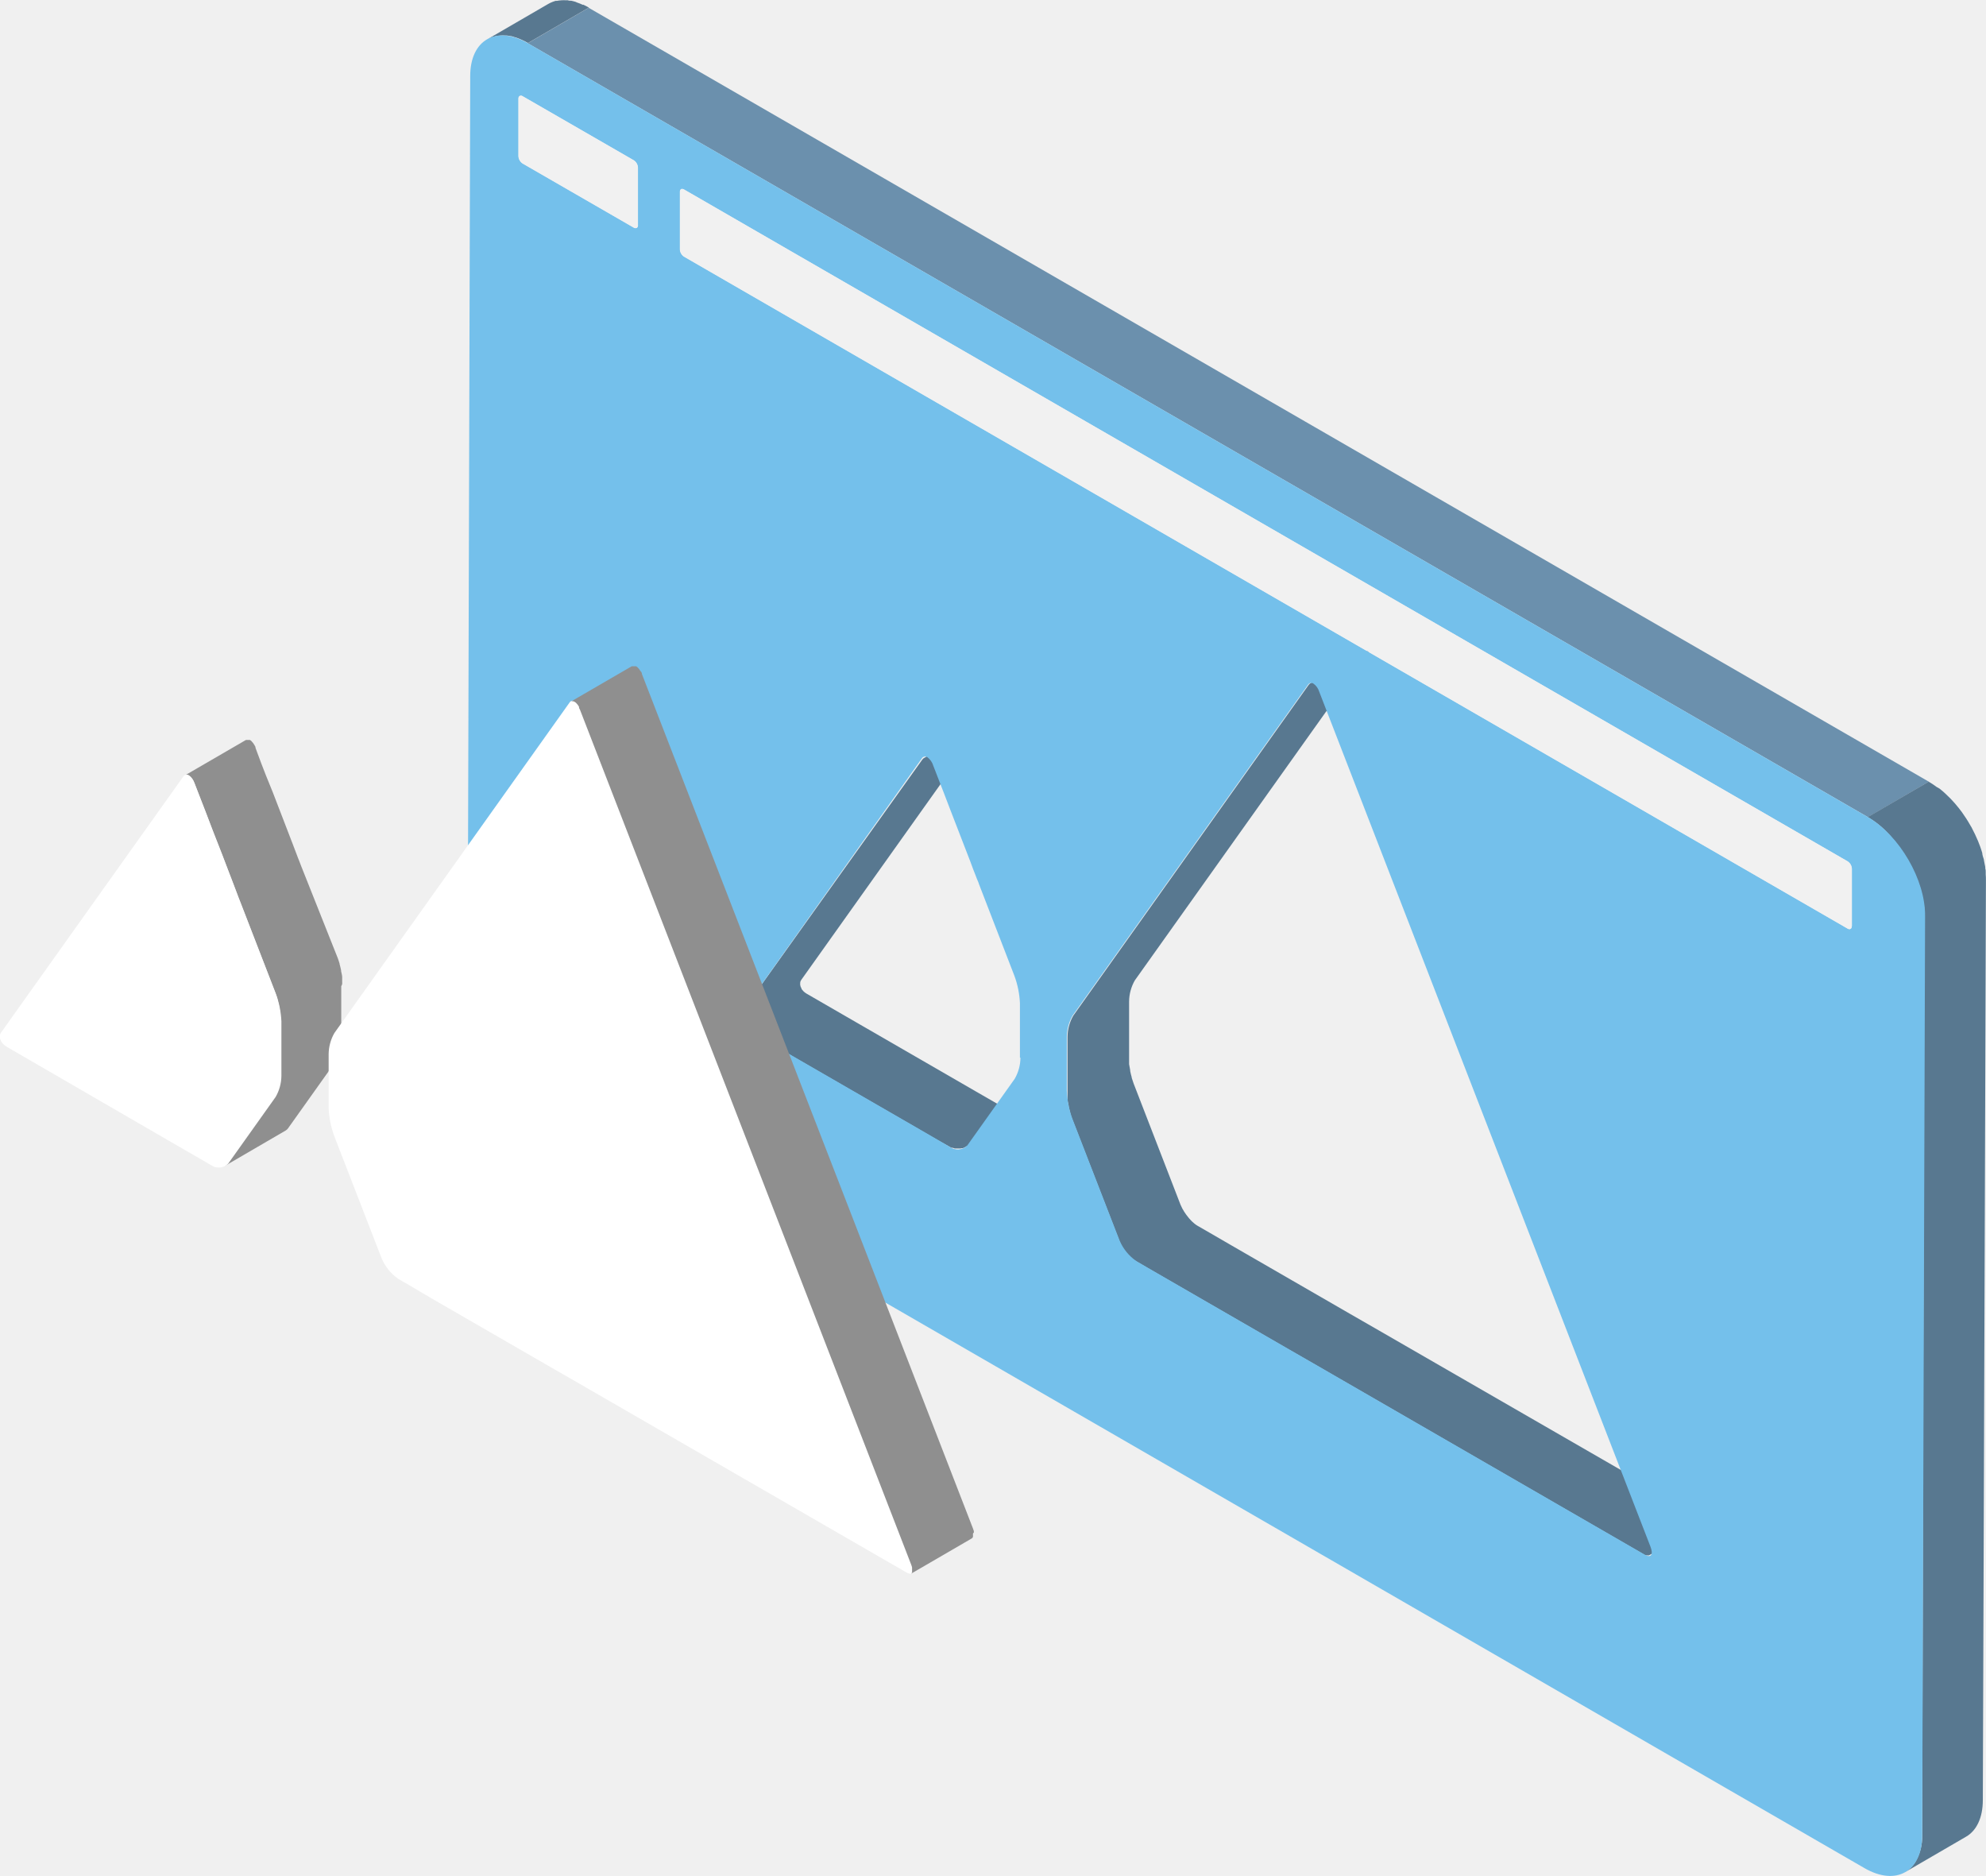
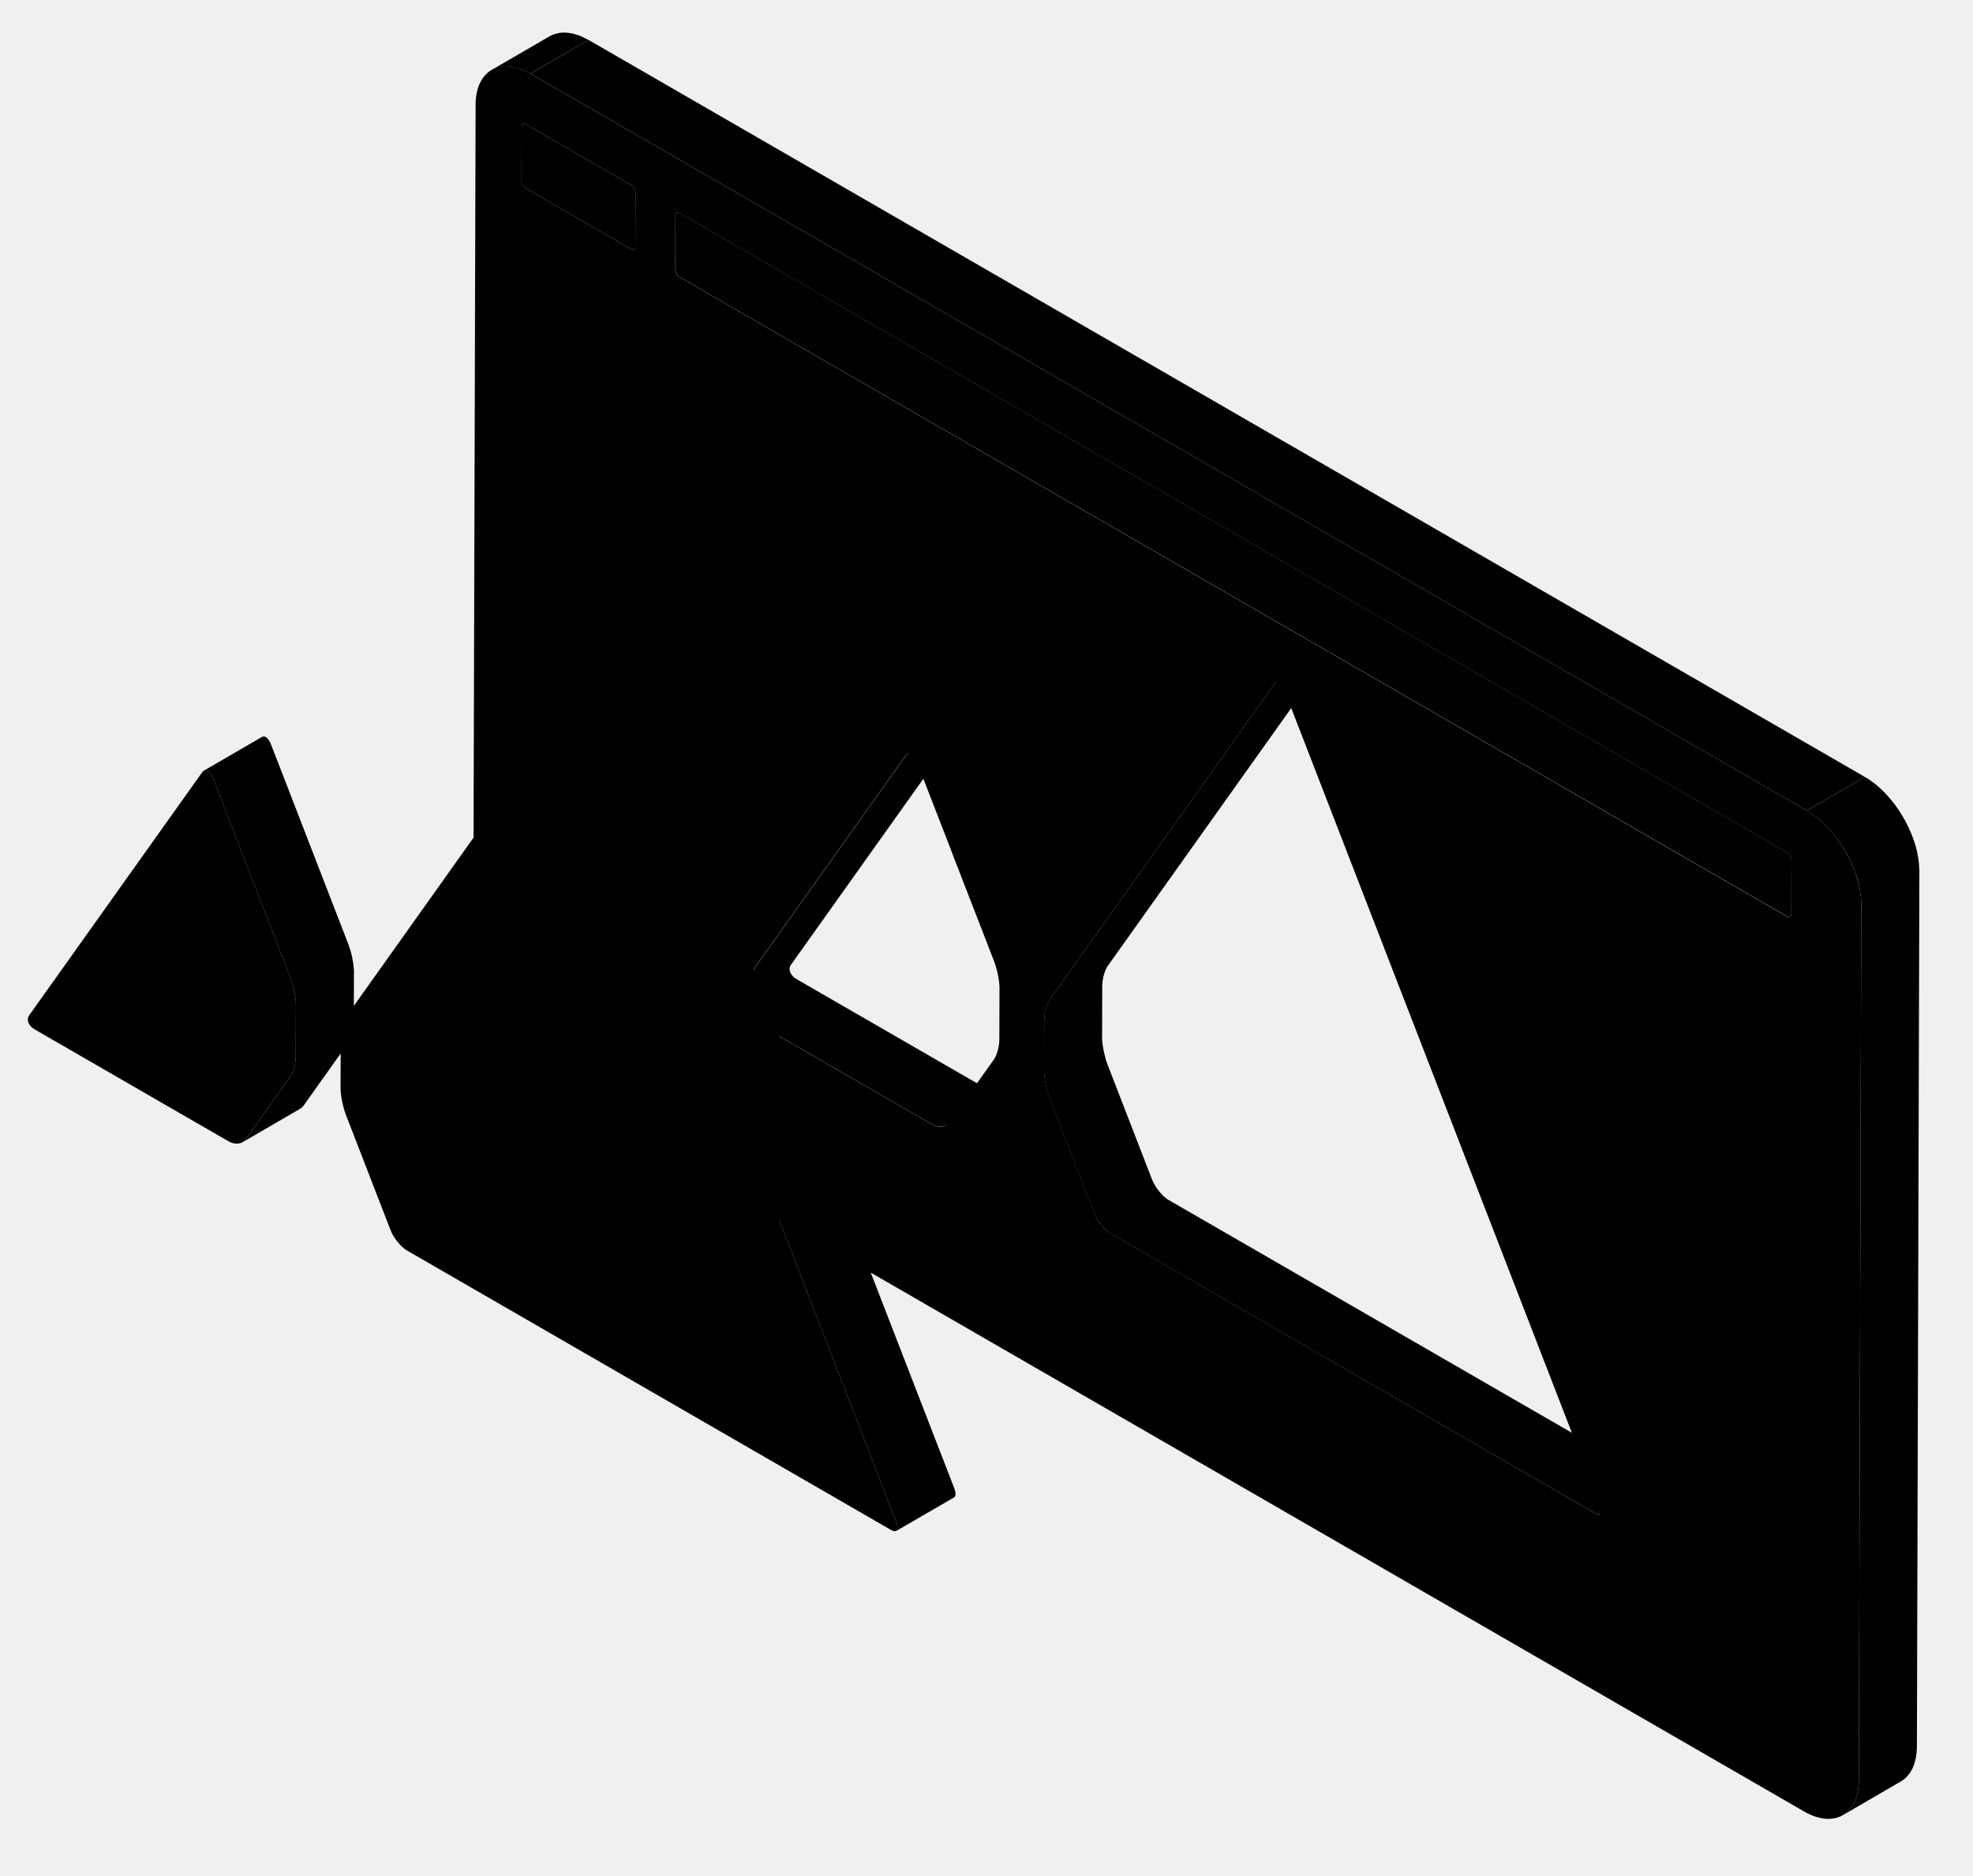
- <svg xmlns="http://www.w3.org/2000/svg" viewBox="0 0 275.8 260.46">
-   <path d="M145.83,159.36l-.24,0-.27,0-.27-.05-.28-.09a2.83,2.83,0,0,1-.36-.16l-1.63-.94-3.16-1.82-23.53-13.59a2.22,2.22,0,0,1-.35-.25l-.09-.08c-.06-.07-.13-.14-.18-.21l-.1-.12a.43.43,0,0,0,0-.07,1.27,1.27,0,0,1-.12-.23v0a1.05,1.05,0,0,1-.06-.24s0,0,0,0v0a1.15,1.15,0,0,1,0-.32s0-.06,0-.09a1,1,0,0,1,.15-.32l25.24-35.47a.79.79,0,0,1,.23-.22h0l-8.46,4.91a.77.77,0,0,0-.22.22L106.85,145.6a1,1,0,0,0-.15.32.29.29,0,0,1,0,.09,1.61,1.61,0,0,0,0,.31v.05a0,0,0,0,1,0,0l0,.13,0,.1v.06a1.09,1.09,0,0,0,.08.15l0,0a.43.43,0,0,0,0,.07l0,.07.05.06a1.19,1.19,0,0,0,.19.2.76.76,0,0,0,.09.09,2.3,2.3,0,0,0,.34.25l23.53,13.58,3.16,1.83L136,164l.2.1.17,0,.28.1.1,0h.16l.27,0h.11a.7.7,0,0,0,.14,0,1.11,1.11,0,0,0,.25-.05l.1,0,.25-.11,8.45-4.91a1.71,1.71,0,0,1-.34.13Z" transform="translate(-4.06 -4.74)" fill="#587890" />
-   <path d="M241.73,215.82l-.11,0h-.22l0,0a.86.86,0,0,1-.21-.07l-.2-.09L195.6,189.49l-4-2.3-9.91-5.72-6.53-3.77L172,175.87l-1.63-.94a2.86,2.86,0,0,1-.38-.26l-.12-.1-.26-.23a.93.93,0,0,0-.14-.14l-.24-.26-.13-.16a3.25,3.25,0,0,1-.23-.29l-.11-.15a6.2,6.2,0,0,1-.44-.69l-.08-.14c-.05-.11-.11-.22-.15-.32L168,172l-6.51-16.82c-.09-.24-.18-.52-.27-.81,0,0,0,0,0-.07-.08-.28-.15-.57-.21-.86l0-.12c-.06-.28-.11-.56-.15-.83a1,1,0,0,1,0-.16c0-.13,0-.25,0-.37a.88.88,0,0,1,0-.17c0-.16,0-.32,0-.46l0-7.54a6,6,0,0,1,.8-2.94l32.66-45.89a.79.79,0,0,1,.23-.22L186,99.63a.77.77,0,0,0-.22.22l-32.67,45.9a6,6,0,0,0-.8,2.94l0,7.53c0,.14,0,.3,0,.47s0,.11,0,.17,0,.24,0,.36,0,.06,0,.09,0,.05,0,.07c0,.27.09.55.15.83l0,.13c.06.29.13.58.21.85v0s0,0,0,.05c.08.29.17.56.26.81l6.52,16.82,0,.08.06.12c.05.11.1.22.16.33l0,.07a.43.43,0,0,0,0,.07c.13.23.28.46.44.69l0,0,.09.11.23.3.14.16c.08.08.15.17.24.25l.14.14a2.61,2.61,0,0,0,.25.23l.13.11a2.68,2.68,0,0,0,.37.25l1.63.95,3.17,1.83,6.53,3.77,9.91,5.72,4,2.3,45.35,26.18.17.09h0l.21.07h.32l.06,0h0Z" transform="translate(-4.06 -4.74)" fill="#587890" />
-   <polygon points="73.29 6 81.75 1.08 267.86 108.53 259.4 113.45 73.29 6" fill="#6b90ad" />
-   <path d="M85,5.41a8,8,0,0,0-.83-.33L84,5c-.21-.06-.41-.12-.61-.16h-.05c-.14,0-.28,0-.42-.06a1.6,1.6,0,0,0-.23,0,4.89,4.89,0,0,0-.66,0h0a4.17,4.17,0,0,0-.63.08l-.2,0L80.8,5h0a4.27,4.27,0,0,0-.61.29l-8.46,4.91a3.89,3.89,0,0,1,.62-.28,2.5,2.5,0,0,1,.39-.11l.2-.06a4.3,4.3,0,0,1,.64-.08h0a4.85,4.85,0,0,1,.66,0l.23,0a3.85,3.85,0,0,1,.47.08c.2,0,.41.1.62.16l.19.05c.27.09.55.21.84.34a8.55,8.55,0,0,1,.79.41l8.46-4.92c-.26-.15-.52-.28-.78-.4Z" transform="translate(-4.06 -4.74)" fill="#587890" />
-   <path d="M279.82,126.12l0-.3c0-.16,0-.32-.06-.48a.59.59,0,0,0,0-.13c0-.17-.06-.34-.09-.52l-.09-.47c0-.18-.09-.35-.14-.53s-.05-.24-.09-.37a.49.49,0,0,0,0-.11l-.12-.4c-.06-.19-.12-.37-.19-.56s-.1-.27-.16-.41a3.42,3.42,0,0,0-.13-.34.54.54,0,0,0-.05-.11c-.23-.55-.49-1.09-.77-1.62l-.06-.13a1.74,1.74,0,0,1-.11-.18c-.12-.22-.25-.44-.38-.65l-.23-.37c-.15-.24-.31-.47-.48-.71l-.15-.22,0,0c-.28-.39-.58-.75-.88-1.11l-.23-.26a11.56,11.56,0,0,0-.91-.94.3.3,0,0,0-.08-.08,12,12,0,0,0-1-.88L273,114a10.47,10.47,0,0,0-1.1-.73l-8.46,4.91c.37.22.74.47,1.1.73l.26.2c.35.27.69.56,1,.87a.3.3,0,0,0,.08.08c.31.3.61.62.91,1,.07.08.14.17.22.25.3.36.6.73.88,1.12a2.48,2.48,0,0,1,.19.26c.16.23.32.46.47.7l.23.37c.13.22.26.43.38.65l.17.32c.28.53.54,1.07.77,1.62a3.38,3.38,0,0,1,.18.44c.06.14.11.28.16.42s.13.37.19.55.09.27.13.4.08.33.13.49l.13.52.09.48c0,.17.07.35.1.52s.05.4.07.6l0,.31c0,.3,0,.6,0,.9L271,259.57a6.93,6.93,0,0,1-1,3.77,4.07,4.07,0,0,1-1.36,1.32h0l8.45-4.91c1.44-.83,2.33-2.6,2.33-5.1L279.85,127C279.86,126.72,279.84,126.42,279.82,126.12Z" transform="translate(-4.06 -4.74)" fill="#587890" />
-   <path d="M263.46,118.19c4.38,2.53,8,8.71,7.94,13.75L271,259.57c0,5-3.61,7.08-8,4.55L76.93,156.67c-4.37-2.53-8-8.71-7.93-13.75l.36-127.63c0-5,3.61-7.08,8-4.55Zm-31,102.4c.88.51,1.23,0,.8-1.12l-46-118.7a2.15,2.15,0,0,0-.79-1.11.54.54,0,0,0-.79.19l-32.67,45.9a6,6,0,0,0-.8,2.94l0,7.53a13,13,0,0,0,.78,3.86l6.52,16.82a6.61,6.61,0,0,0,2.37,2.94l1.63.95,3.17,1.83,6.53,3.77,9.91,5.72,4,2.3,45.35,26.18m-86.77-69,0-7.55a12.56,12.56,0,0,0-.78-3.85L140,127.46c0-.08-.14-.36-.3-.76l-.14-.37c-.21-.52-.47-1.2-.76-2l-.21-.54c-.68-1.76-1.52-3.92-2.32-6l-.24-.62c-.31-.82-.63-1.63-.9-2.35l-.63-1.62c-.31-.78-.55-1.41-.69-1.78l-.13-.33a2.35,2.35,0,0,0-.83-1.22.55.55,0,0,0-.79.19L106.85,145.6c-.44.61-.09,1.53.78,2l23.53,13.58,3.16,1.83L136,164a1.86,1.86,0,0,0,2.38-.21l6.59-9.26a5.91,5.91,0,0,0,.8-2.93m115.47-18.26,0-8a1.3,1.3,0,0,0-.58-1L99.07,31.06c-.32-.19-.57,0-.57.33l0,8a1.27,1.27,0,0,0,.58,1l161.56,93.28c.32.19.58,0,.58-.33M92.64,36l0-8a1.28,1.28,0,0,0-.57-1L76.65,18.11a.36.36,0,0,0-.58.33l0,8a1.3,1.3,0,0,0,.57,1l15.44,8.91c.31.18.58,0,.58-.34" transform="translate(-4.06 -4.74)" fill="#74c0eb" />
-   <path d="M92.09,27a1.3,1.3,0,0,1,.57,1l0,8c0,.37-.27.52-.58.34L76.62,27.43a1.3,1.3,0,0,1-.57-1l0-8c0-.37.27-.52.58-.34Z" transform="translate(-4.06 -4.74)" fill="#f1f1f1" />
-   <path d="M260.64,124.33a1.3,1.3,0,0,1,.58,1l0,8c0,.37-.26.52-.58.33L99.05,40.37a1.27,1.27,0,0,1-.58-1l0-8c0-.37.25-.52.57-.33Z" transform="translate(-4.06 -4.74)" fill="#f1f1f1" />
-   <path d="M51.58,141.11a1.11,1.11,0,0,0,0-.17c0-.11,0-.23,0-.36a.22.22,0,0,0,0-.08s0-.05,0-.07c0-.28-.09-.56-.15-.85l0-.12c-.06-.29-.13-.59-.21-.87v0l0-.05c-.08-.28-.17-.55-.26-.79L45.89,125l-.29-.76-.15-.37-.76-2-.21-.54c-.68-1.76-1.51-3.92-2.31-6l-.24-.62L41,112.42l-.63-1.62L39.7,109l-.16-.44,0-.07c0-.08-.07-.15-.1-.22l-.06-.11v0l-.18-.27h0a1.29,1.29,0,0,0-.15-.17l-.06-.08a1.46,1.46,0,0,0-.21-.16l-.07,0a.44.44,0,0,0-.15,0h-.12a.32.32,0,0,0-.14,0l-.09,0-8.46,4.91a.45.45,0,0,1,.27-.06h0a.61.61,0,0,1,.28.09,1,1,0,0,1,.21.16l.07.07a2.09,2.09,0,0,0,.14.17h0l.18.29.05.12a2.39,2.39,0,0,1,.13.28l.17.44c.14.38.38,1,.69,1.78l.63,1.62.9,2.36.24.62c.8,2,1.64,4.21,2.32,6l.21.54c.29.76.55,1.44.76,2l.14.38c.16.4.26.67.3.76l4.92,12.71c.09.24.18.51.26.79l0,.09c.08.28.15.57.22.87a.43.43,0,0,0,0,.11c.06.29.11.58.15.85l0,.16c0,.12,0,.24,0,.36s0,.11,0,.16a3.94,3.94,0,0,1,0,.47l0,7.55a6,6,0,0,1-.8,2.93l-6.59,9.26a1.07,1.07,0,0,1-.35.32l8.45-4.92a1,1,0,0,0,.36-.32l6.59-9.26a5.91,5.91,0,0,0,.8-2.93l0-7.55C51.6,141.43,51.59,141.27,51.58,141.11Z" transform="translate(-4.06 -4.74)" fill="#8f8f8f" />
-   <path d="M30.29,112.39a2.17,2.17,0,0,1,.79,1.1l.17.44c.14.38.38,1,.69,1.78l.63,1.62.9,2.36.24.62c.8,2,1.64,4.21,2.32,6l.21.54c.29.76.55,1.44.76,2l.14.38c.16.4.26.67.3.76l4.92,12.71a12.68,12.68,0,0,1,.78,3.86l0,7.55a6,6,0,0,1-.8,2.93l-6.59,9.26a1.86,1.86,0,0,1-2.38.21l-1.63-.95-3.16-1.82L5,150.08c-.87-.5-1.22-1.42-.78-2L29.5,112.58A.55.55,0,0,1,30.29,112.39Z" transform="translate(-4.06 -4.74)" fill="#fff" />
-   <path d="M83.93,102.12a2.11,2.11,0,0,1,.79,1.1l46,118.71c.43,1.11.08,1.62-.8,1.12L84.54,196.86l-4-2.3-9.91-5.72-6.53-3.77L61,183.24l-1.63-.94a6.59,6.59,0,0,1-2.37-3l-6.52-16.82a13,13,0,0,1-.78-3.85l0-7.54a6,6,0,0,1,.8-2.93l32.67-45.9A.54.54,0,0,1,83.93,102.12Z" transform="translate(-4.06 -4.74)" fill="#fff" />
-   <path d="M139.3,217.53l0-.12s0-.07,0-.1l-.1-.3-46-118.7a.36.36,0,0,0,0-.09l-.09-.2L93,97.91v0a2.94,2.94,0,0,0-.17-.26v0h0l-.15-.17-.06-.07a1.46,1.46,0,0,0-.21-.16l-.07,0a.44.44,0,0,0-.15,0H92a.31.31,0,0,0-.13,0l-.09,0-8.46,4.91a.45.45,0,0,1,.27-.06h0a.61.61,0,0,1,.28.09,1,1,0,0,1,.21.16l.08.09a.93.93,0,0,1,.13.15v0l.18.28a.37.37,0,0,0,0,.11c0,.1.09.19.13.29l46,118.71a2.43,2.43,0,0,1,.12.39l0,.12c0,.06,0,.11,0,.17a1.17,1.17,0,0,1,0,.27s0,.07,0,.1a.37.37,0,0,1-.15.21l8.45-4.91a.38.38,0,0,0,.16-.22s0-.06,0-.09a1.3,1.3,0,0,0,0-.28s0,0,0-.07A.29.29,0,0,1,139.3,217.53Z" transform="translate(-4.06 -4.74)" fill="#8f8f8f" />
+ <svg xmlns="http://www.w3.org/2000/svg" version="1.1" id="Layer_1" x="0px" y="0px" viewBox="0 0 287.69 273.43" style="enable-background:new 0 0 287.69 273.43;" xml:space="preserve">
+   <g id="browser">
+     <g>
+       <path class="st0" d="M145.83,159.36c-0.08,0.01-0.16,0.02-0.25,0.02c-0.09,0-0.18-0.01-0.27-0.02c-0.09-0.01-0.18-0.02-0.26-0.04    c-0.09-0.02-0.19-0.06-0.28-0.09c-0.12-0.05-0.25-0.09-0.36-0.16l-1.63-0.94c-0.87-0.5-2.29-1.32-3.16-1.82l-23.53-13.58    c-0.13-0.07-0.24-0.16-0.34-0.25c-0.03-0.03-0.06-0.06-0.09-0.09c-0.07-0.07-0.13-0.14-0.19-0.21c-0.03-0.04-0.07-0.08-0.09-0.13    c-0.02-0.02-0.03-0.05-0.04-0.07c-0.04-0.08-0.08-0.15-0.12-0.23c0-0.01-0.01-0.02-0.01-0.03c-0.03-0.08-0.05-0.16-0.06-0.23    c0-0.01-0.01-0.02-0.01-0.03c0-0.01,0-0.03,0-0.04c-0.01-0.11-0.01-0.21,0.01-0.32c0.01-0.03,0.01-0.06,0.02-0.09    c0.03-0.11,0.07-0.22,0.15-0.32l25.25-35.47c0.07-0.1,0.15-0.17,0.23-0.22l0,0c0,0,0,0,0,0l-8.46,4.92    c-0.08,0.05-0.16,0.12-0.23,0.22l-25.25,35.47c-0.07,0.1-0.12,0.21-0.15,0.32c-0.01,0.03-0.01,0.06-0.02,0.09    c-0.02,0.1-0.02,0.21-0.01,0.32c0,0.01,0,0.02,0,0.03c0,0,0,0.01,0,0.01c0,0.01,0,0.02,0.01,0.03c0.01,0.04,0.02,0.09,0.03,0.13    c0.01,0.03,0.02,0.07,0.03,0.1c0,0.01,0.01,0.02,0.01,0.03c0,0.01,0,0.01,0.01,0.02c0.02,0.05,0.05,0.1,0.07,0.15    c0.01,0.02,0.02,0.03,0.03,0.05c0.01,0.02,0.03,0.05,0.04,0.07c0.02,0.02,0.03,0.05,0.05,0.07c0.01,0.02,0.03,0.03,0.05,0.05    c0.06,0.07,0.12,0.14,0.19,0.21c0.03,0.03,0.06,0.06,0.09,0.08c0.1,0.09,0.22,0.17,0.34,0.25l23.53,13.58    c0.87,0.5,2.29,1.32,3.16,1.82l1.63,0.94c0.06,0.04,0.13,0.07,0.19,0.1c0.06,0.03,0.11,0.03,0.17,0.06    c0.09,0.04,0.18,0.07,0.28,0.09c0.03,0.01,0.07,0.03,0.1,0.03c0.05,0.01,0.11,0.01,0.16,0.01c0.09,0.01,0.18,0.02,0.27,0.02    c0.03,0,0.07,0.01,0.11,0.01c0.05,0,0.09-0.02,0.14-0.03c0.09-0.01,0.17-0.03,0.25-0.05c0.03-0.01,0.07-0.01,0.1-0.02    c0.09-0.03,0.17-0.07,0.24-0.11l8.46-4.92c-0.1,0.06-0.23,0.1-0.35,0.13C146.01,159.33,145.92,159.34,145.83,159.36z" />
+       <path class="st0" d="M241.73,215.82c-0.03,0.02-0.07,0.03-0.12,0.04c-0.01,0-0.03,0.01-0.04,0.01c-0.04,0-0.08,0-0.12,0    c-0.02,0-0.03,0-0.05,0c-0.01,0-0.03-0.01-0.05-0.01c-0.06-0.02-0.13-0.04-0.21-0.07c-0.06-0.03-0.13-0.06-0.2-0.1l-45.35-26.18    l-3.98-2.3l-9.91-5.72l-6.53-3.77c-0.87-0.5-2.3-1.33-3.17-1.83l-1.63-0.94c-0.12-0.07-0.25-0.16-0.37-0.26    c-0.04-0.03-0.08-0.07-0.12-0.1c-0.09-0.07-0.17-0.15-0.26-0.23c-0.05-0.04-0.09-0.09-0.14-0.14c-0.08-0.08-0.16-0.17-0.24-0.26    c-0.05-0.05-0.09-0.1-0.14-0.16c-0.08-0.1-0.16-0.19-0.23-0.29c-0.04-0.05-0.07-0.1-0.11-0.14c-0.16-0.22-0.31-0.46-0.44-0.69    c-0.03-0.05-0.05-0.09-0.08-0.14c-0.06-0.11-0.11-0.22-0.16-0.33c-0.03-0.07-0.07-0.14-0.09-0.21l-6.51-16.82    c-0.1-0.24-0.19-0.52-0.27-0.81c-0.01-0.03-0.02-0.05-0.02-0.08c-0.08-0.28-0.15-0.57-0.21-0.85c-0.01-0.04-0.02-0.08-0.03-0.12    c-0.06-0.28-0.11-0.56-0.15-0.83c-0.01-0.05-0.02-0.11-0.02-0.16c-0.02-0.13-0.03-0.25-0.04-0.37c-0.01-0.06-0.01-0.11-0.02-0.17    c-0.01-0.17-0.02-0.33-0.02-0.47l0.02-7.53c0-1.01,0.36-2.33,0.8-2.94l32.66-45.9c0.07-0.1,0.15-0.17,0.23-0.22l-8.46,4.91    c-0.08,0.05-0.16,0.12-0.23,0.22l-32.66,45.9c-0.44,0.61-0.8,1.93-0.8,2.94l-0.02,7.53c0,0.14,0.01,0.3,0.02,0.47    c0,0.05,0.01,0.11,0.02,0.17c0.01,0.12,0.02,0.24,0.04,0.37c0,0.03,0.01,0.06,0.01,0.09c0,0.02,0.01,0.05,0.01,0.07    c0.04,0.27,0.09,0.55,0.15,0.83c0.01,0.04,0.02,0.08,0.03,0.13c0.06,0.29,0.13,0.58,0.21,0.85c0,0.01,0,0.02,0.01,0.03    c0.01,0.02,0.01,0.03,0.02,0.05c0.08,0.29,0.17,0.56,0.27,0.8l6.51,16.82c0.01,0.03,0.02,0.06,0.04,0.09    c0.02,0.04,0.04,0.08,0.06,0.12c0.05,0.11,0.1,0.22,0.16,0.33c0.01,0.03,0.02,0.05,0.04,0.07c0.01,0.02,0.03,0.04,0.04,0.06    c0.13,0.23,0.28,0.46,0.44,0.69c0.01,0.01,0.01,0.02,0.02,0.03c0.03,0.04,0.06,0.07,0.09,0.11c0.08,0.1,0.15,0.2,0.23,0.29    c0.05,0.05,0.09,0.11,0.14,0.16c0.08,0.09,0.16,0.17,0.24,0.26c0.05,0.05,0.09,0.1,0.14,0.14c0.09,0.08,0.17,0.16,0.26,0.23    c0.04,0.03,0.08,0.07,0.12,0.1c0.13,0.1,0.25,0.19,0.37,0.26l1.63,0.94c0.87,0.5,2.3,1.33,3.17,1.83l6.53,3.77l9.91,5.72l3.98,2.3    l45.35,26.18c0.06,0.03,0.11,0.06,0.16,0.08c0.01,0.01,0.02,0.01,0.03,0.01c0.07,0.03,0.14,0.06,0.21,0.07    c0.01,0,0.03,0.01,0.04,0.01c0,0,0.01,0,0.01,0c0.02,0,0.03,0,0.05,0c0.04,0,0.07,0.01,0.1,0.01c0.01,0,0.01,0,0.02,0    c0.01,0,0.03-0.01,0.04-0.01c0.02,0,0.04,0,0.06-0.01c0.02-0.01,0.04-0.02,0.06-0.03c0,0,0,0,0,0L241.73,215.82z" />
+     </g>
+     <g>
+       <polygon class="st1" points="77.35,10.74 85.81,5.82 271.92,113.28 263.46,118.19   " />
+     </g>
+     <g>
+       <path class="st0" d="M85.01,5.41c-0.28-0.13-0.56-0.24-0.84-0.33c-0.07-0.02-0.13-0.03-0.2-0.05c-0.21-0.06-0.41-0.12-0.61-0.16    c-0.02,0-0.04-0.01-0.05-0.01c-0.14-0.03-0.28-0.04-0.41-0.06c-0.08-0.01-0.16-0.03-0.23-0.03c-0.23-0.02-0.45-0.02-0.66-0.01    c0,0-0.01,0-0.01,0c0,0,0,0,0,0c-0.22,0.01-0.43,0.04-0.64,0.08c-0.07,0.01-0.13,0.04-0.2,0.05c-0.12,0.03-0.24,0.06-0.36,0.1    c-0.01,0-0.02,0.01-0.04,0.02c-0.21,0.08-0.42,0.17-0.62,0.28l-8.46,4.91c0.2-0.11,0.4-0.21,0.62-0.28    c0.13-0.05,0.26-0.08,0.39-0.11c0.07-0.02,0.13-0.04,0.2-0.05c0.21-0.04,0.42-0.07,0.64-0.08c0,0,0.01,0,0.01,0    c0.21-0.01,0.43-0.01,0.66,0.01c0.08,0.01,0.16,0.02,0.23,0.03c0.15,0.02,0.31,0.04,0.47,0.07c0.2,0.04,0.41,0.1,0.61,0.16    c0.06,0.02,0.13,0.03,0.19,0.05c0.27,0.09,0.55,0.2,0.84,0.33c0.26,0.12,0.53,0.26,0.79,0.41l8.46-4.91    c-0.26-0.15-0.52-0.28-0.77-0.4C85.03,5.42,85.02,5.42,85.01,5.41z" />
+       <path class="st0" d="M279.82,126.12c-0.01-0.1-0.02-0.2-0.03-0.3c-0.02-0.16-0.03-0.32-0.05-0.48c-0.01-0.04-0.02-0.08-0.02-0.12    c-0.03-0.17-0.06-0.35-0.09-0.52c-0.03-0.16-0.06-0.32-0.09-0.48c-0.04-0.17-0.09-0.35-0.13-0.52c-0.03-0.12-0.06-0.25-0.09-0.37    c-0.01-0.04-0.03-0.08-0.04-0.12c-0.04-0.13-0.08-0.27-0.13-0.4c-0.06-0.19-0.12-0.37-0.19-0.56c-0.05-0.14-0.1-0.27-0.16-0.41    c-0.04-0.11-0.08-0.23-0.13-0.34c-0.01-0.04-0.04-0.07-0.05-0.11c-0.23-0.55-0.49-1.09-0.77-1.62c-0.02-0.04-0.04-0.09-0.06-0.13    c-0.03-0.06-0.07-0.12-0.11-0.18c-0.12-0.22-0.25-0.43-0.38-0.65c-0.08-0.12-0.15-0.25-0.23-0.37c-0.15-0.24-0.31-0.47-0.48-0.7    c-0.05-0.07-0.1-0.15-0.15-0.23c-0.01-0.01-0.02-0.02-0.03-0.04c-0.28-0.39-0.58-0.76-0.89-1.11c-0.07-0.09-0.15-0.17-0.22-0.25    c-0.29-0.33-0.6-0.65-0.91-0.95c-0.03-0.03-0.05-0.05-0.08-0.08c-0.33-0.32-0.68-0.6-1.03-0.88c-0.09-0.07-0.17-0.13-0.26-0.19    c-0.36-0.27-0.72-0.52-1.1-0.73l-8.46,4.92c0.37,0.22,0.74,0.47,1.1,0.73c0.09,0.06,0.17,0.13,0.26,0.19    c0.35,0.27,0.7,0.56,1.03,0.88c0.03,0.03,0.05,0.05,0.08,0.08c0.31,0.3,0.62,0.62,0.91,0.95c0.07,0.08,0.15,0.17,0.22,0.25    c0.31,0.36,0.6,0.73,0.89,1.11c0.06,0.09,0.12,0.18,0.18,0.26c0.16,0.23,0.32,0.46,0.48,0.7c0.08,0.12,0.15,0.25,0.23,0.37    c0.13,0.21,0.26,0.43,0.38,0.65c0.06,0.1,0.11,0.21,0.17,0.31c0.28,0.53,0.54,1.07,0.77,1.62c0.06,0.15,0.12,0.3,0.18,0.45    c0.05,0.14,0.11,0.27,0.16,0.41c0.07,0.19,0.13,0.37,0.19,0.56c0.04,0.13,0.09,0.27,0.13,0.4c0.05,0.16,0.09,0.32,0.13,0.49    c0.05,0.17,0.09,0.35,0.13,0.52c0.04,0.16,0.06,0.32,0.09,0.48c0.03,0.17,0.07,0.35,0.09,0.52c0.03,0.2,0.05,0.4,0.07,0.6    c0.01,0.1,0.02,0.2,0.03,0.3c0.02,0.3,0.04,0.6,0.04,0.9l-0.36,127.63c0,1.56-0.35,2.84-0.96,3.78c-0.37,0.56-0.83,1.01-1.36,1.32    l0,0c0,0,0,0,0,0l8.46-4.92c1.43-0.83,2.32-2.6,2.33-5.1l0.36-127.63C279.86,126.72,279.84,126.42,279.82,126.12z" />
+     </g>
+     <g>
+       <path class="st2" d="M263.46,118.19c4.38,2.53,7.95,8.71,7.94,13.75l-0.36,127.63c-0.01,5.03-3.61,7.08-7.99,4.55L76.93,156.67    c-4.38-2.53-7.95-8.71-7.94-13.75l0.36-127.63c0.01-5.03,3.61-7.08,7.99-4.55L263.46,118.19z M232.49,220.59    c0.87,0.5,1.23,0,0.8-1.12l-45.97-118.71c-0.22-0.56-0.5-0.94-0.79-1.11c-0.29-0.17-0.58-0.12-0.79,0.19l-32.66,45.9    c-0.44,0.61-0.8,1.93-0.8,2.94l-0.02,7.53c0,1.01,0.34,2.73,0.78,3.85l6.51,16.82c0.43,1.12,1.5,2.44,2.37,2.95l1.63,0.94    c0.87,0.5,2.3,1.33,3.17,1.83l6.53,3.77l9.91,5.72l3.98,2.3L232.49,220.59 M145.72,151.58l0.02-7.55c0-1.01-0.35-2.74-0.78-3.85    l-4.93-12.71c-0.03-0.08-0.14-0.36-0.29-0.76l-0.15-0.37c-0.2-0.52-0.46-1.2-0.76-1.97l-0.2-0.54c-0.69-1.76-1.52-3.92-2.32-5.97    l-0.24-0.62c-0.32-0.82-0.63-1.63-0.91-2.35l-0.63-1.62c-0.3-0.78-0.55-1.4-0.69-1.78l-0.13-0.33c-0.26-0.67-0.54-1.05-0.83-1.22    c-0.29-0.17-0.57-0.11-0.79,0.19l-25.25,35.47c-0.44,0.61-0.09,1.53,0.78,2.03l23.53,13.58c0.87,0.5,2.29,1.32,3.16,1.82    l1.63,0.94c0.87,0.5,1.94,0.41,2.38-0.21l6.59-9.26C145.36,153.9,145.72,152.58,145.72,151.58 M261.19,133.32l0.02-7.98    c0-0.37-0.26-0.82-0.58-1L99.07,31.06c-0.32-0.18-0.58-0.03-0.58,0.34l-0.02,7.98c0,0.37,0.25,0.82,0.57,1l161.56,93.28    C260.93,133.84,261.19,133.69,261.19,133.32 M92.64,36l0.02-7.98c0-0.37-0.26-0.82-0.57-1l-15.44-8.91    c-0.31-0.18-0.58-0.03-0.58,0.34l-0.02,7.98c0,0.37,0.26,0.82,0.57,1l15.44,8.91C92.37,36.52,92.64,36.37,92.64,36" />
+     </g>
+     <g>
+       <path class="st3" d="M92.09,27.02c0.31,0.18,0.57,0.63,0.57,1L92.64,36c0,0.37-0.26,0.52-0.58,0.34l-15.44-8.91    c-0.31-0.18-0.57-0.63-0.57-1l0.02-7.98c0-0.37,0.26-0.52,0.58-0.34L92.09,27.02z" />
+     </g>
+     <path class="st3" d="M260.64,124.33c0.32,0.18,0.58,0.64,0.58,1l-0.02,7.98c0,0.37-0.26,0.52-0.58,0.33L99.05,40.37   c-0.32-0.18-0.57-0.63-0.57-1l0.02-7.98c0-0.37,0.26-0.52,0.58-0.34L260.64,124.33z" />
+   </g>
+   <g id="logo">
+     <path class="st4" d="M51.58,141.11c0-0.05-0.01-0.11-0.02-0.16c-0.01-0.12-0.02-0.24-0.04-0.36c0-0.03-0.01-0.05-0.01-0.08   c0-0.02-0.01-0.05-0.01-0.08c-0.04-0.28-0.09-0.56-0.15-0.85c-0.01-0.04-0.02-0.08-0.03-0.12c-0.06-0.3-0.14-0.59-0.22-0.87   c0-0.01,0-0.02-0.01-0.03c-0.01-0.02-0.01-0.03-0.02-0.05c-0.08-0.28-0.17-0.55-0.26-0.79L45.89,125   c-0.03-0.08-0.14-0.36-0.29-0.76l-0.15-0.37c-0.2-0.52-0.46-1.2-0.76-1.97l-0.21-0.54c-0.68-1.76-1.52-3.92-2.31-5.97l-0.24-0.62   c-0.32-0.82-0.63-1.63-0.91-2.35l-0.63-1.62c-0.3-0.78-0.55-1.4-0.69-1.78l-0.17-0.44c-0.01-0.02-0.02-0.05-0.03-0.07   c-0.03-0.08-0.07-0.15-0.1-0.22c-0.02-0.04-0.03-0.08-0.05-0.11c0-0.01-0.01-0.01-0.01-0.02c-0.06-0.1-0.11-0.19-0.17-0.28   c0,0,0-0.01-0.01-0.01c0,0,0,0,0,0c-0.05-0.06-0.09-0.11-0.14-0.17c-0.02-0.02-0.04-0.05-0.06-0.07c-0.07-0.07-0.14-0.12-0.21-0.16   c-0.02-0.01-0.04-0.02-0.06-0.03c-0.05-0.02-0.1-0.04-0.15-0.05c-0.02,0-0.04,0-0.06,0c-0.01,0-0.02,0-0.03,0   c-0.01,0-0.03,0-0.04,0c-0.05,0-0.09,0.01-0.14,0.03c-0.03,0.01-0.06,0.02-0.09,0.04l-8.46,4.91c0.08-0.05,0.17-0.07,0.26-0.07   c0.01,0,0.02,0,0.03,0c0.09,0.01,0.18,0.03,0.27,0.09c0.07,0.04,0.14,0.1,0.21,0.16c0.02,0.02,0.04,0.05,0.06,0.07   c0.05,0.05,0.1,0.1,0.14,0.17c0,0,0.01,0.01,0.01,0.01c0.06,0.09,0.12,0.18,0.18,0.29c0.02,0.04,0.04,0.08,0.06,0.12   c0.04,0.09,0.09,0.18,0.13,0.28l0.17,0.44c0.15,0.38,0.39,1,0.69,1.78l0.63,1.62c0.28,0.73,0.59,1.53,0.91,2.35l0.24,0.62   c0.79,2.05,1.63,4.21,2.31,5.97l0.21,0.54c0.3,0.77,0.56,1.45,0.76,1.97l0.15,0.37c0.15,0.4,0.26,0.68,0.29,0.76l4.93,12.71   c0.09,0.24,0.18,0.51,0.26,0.79c0.01,0.03,0.02,0.06,0.03,0.08c0.08,0.28,0.15,0.58,0.22,0.87c0.01,0.04,0.02,0.08,0.03,0.12   c0.06,0.29,0.11,0.57,0.15,0.85c0.01,0.05,0.02,0.11,0.02,0.16c0.02,0.12,0.03,0.24,0.04,0.36c0.01,0.06,0.01,0.11,0.02,0.17   c0.01,0.17,0.02,0.32,0.02,0.46l-0.02,7.55c0,1-0.36,2.32-0.8,2.93l-6.59,9.26c-0.09,0.13-0.22,0.24-0.36,0.32l8.46-4.92   c0.14-0.08,0.26-0.19,0.36-0.32l6.59-9.26c0.44-0.61,0.8-1.93,0.8-2.93l0.02-7.55C51.6,141.43,51.59,141.27,51.58,141.11z" />
+     <g>
+       <path class="st5" d="M30.29,112.39c0.29,0.17,0.57,0.55,0.79,1.11l0.17,0.44c0.15,0.38,0.39,1,0.69,1.78l0.63,1.62    c0.28,0.73,0.59,1.53,0.91,2.35l0.24,0.62c0.79,2.05,1.63,4.21,2.31,5.97l0.21,0.54c0.3,0.77,0.56,1.45,0.76,1.97l0.15,0.37    c0.15,0.4,0.26,0.68,0.29,0.76l4.93,12.71c0.43,1.12,0.78,2.85,0.78,3.85l-0.02,7.55c0,1-0.36,2.32-0.8,2.93l-6.59,9.26    c-0.44,0.61-1.51,0.71-2.38,0.21l-1.63-0.94c-0.87-0.5-2.29-1.32-3.16-1.82L5.03,150.08c-0.87-0.5-1.22-1.42-0.78-2.03    l25.25-35.47C29.72,112.27,30,112.22,30.29,112.39z" />
+     </g>
+     <g>
+       <path class="st5" d="M83.93,102.12c0.29,0.17,0.57,0.55,0.79,1.11l45.97,118.71c0.43,1.12,0.08,1.63-0.8,1.12l-45.35-26.18    l-3.98-2.3l-9.91-5.72l-6.53-3.77c-0.87-0.5-2.3-1.33-3.17-1.83l-1.63-0.94c-0.87-0.51-1.94-1.83-2.37-2.95l-6.51-16.82    c-0.44-1.12-0.78-2.85-0.78-3.85l0.02-7.53c0-1.01,0.36-2.33,0.8-2.94l32.66-45.9C83.35,102,83.64,101.95,83.93,102.12z" />
+     </g>
+     <path class="st4" d="M139.3,217.53c-0.01-0.04-0.02-0.08-0.03-0.12c-0.01-0.03-0.01-0.06-0.02-0.1c-0.03-0.09-0.06-0.19-0.1-0.3   L93.18,98.31c-0.01-0.03-0.02-0.06-0.03-0.08c-0.03-0.07-0.06-0.14-0.1-0.2c-0.02-0.04-0.03-0.08-0.05-0.11   c0-0.01-0.01-0.01-0.01-0.02c-0.05-0.1-0.11-0.18-0.16-0.26c0-0.01-0.01-0.02-0.01-0.02c0,0,0,0,0,0c-0.05-0.07-0.1-0.12-0.15-0.17   c-0.02-0.02-0.04-0.05-0.06-0.07c-0.07-0.07-0.14-0.12-0.21-0.16c-0.02-0.01-0.04-0.02-0.06-0.03c-0.05-0.02-0.1-0.04-0.15-0.05   c-0.02,0-0.04,0-0.06,0c-0.01,0-0.02,0-0.03,0c-0.01,0-0.03,0-0.04,0c-0.05,0-0.09,0.01-0.14,0.03c-0.03,0.01-0.06,0.02-0.09,0.04   l-8.46,4.91c0.08-0.05,0.17-0.07,0.26-0.07c0.01,0,0.02,0,0.03,0c0.09,0.01,0.18,0.03,0.28,0.09c0.07,0.04,0.14,0.1,0.21,0.16   c0.03,0.03,0.05,0.06,0.08,0.09c0.04,0.05,0.09,0.09,0.13,0.15c0.01,0.01,0.01,0.02,0.01,0.02c0.06,0.08,0.12,0.18,0.17,0.28   c0.02,0.03,0.04,0.08,0.05,0.11c0.04,0.09,0.09,0.18,0.13,0.29l45.97,118.71c0.06,0.14,0.09,0.27,0.12,0.4   c0.01,0.04,0.02,0.08,0.03,0.12c0.01,0.06,0.01,0.11,0.02,0.17c0.01,0.1,0.01,0.19-0.01,0.27c-0.01,0.03-0.01,0.07-0.02,0.1   c-0.03,0.09-0.08,0.17-0.15,0.22l8.46-4.91c0.07-0.04,0.12-0.12,0.15-0.22c0.01-0.03,0.01-0.06,0.02-0.1   c0.01-0.08,0.02-0.17,0.01-0.27c0-0.03,0.01-0.04,0-0.07C139.31,217.59,139.3,217.56,139.3,217.53z" />
+   </g>
</svg>
